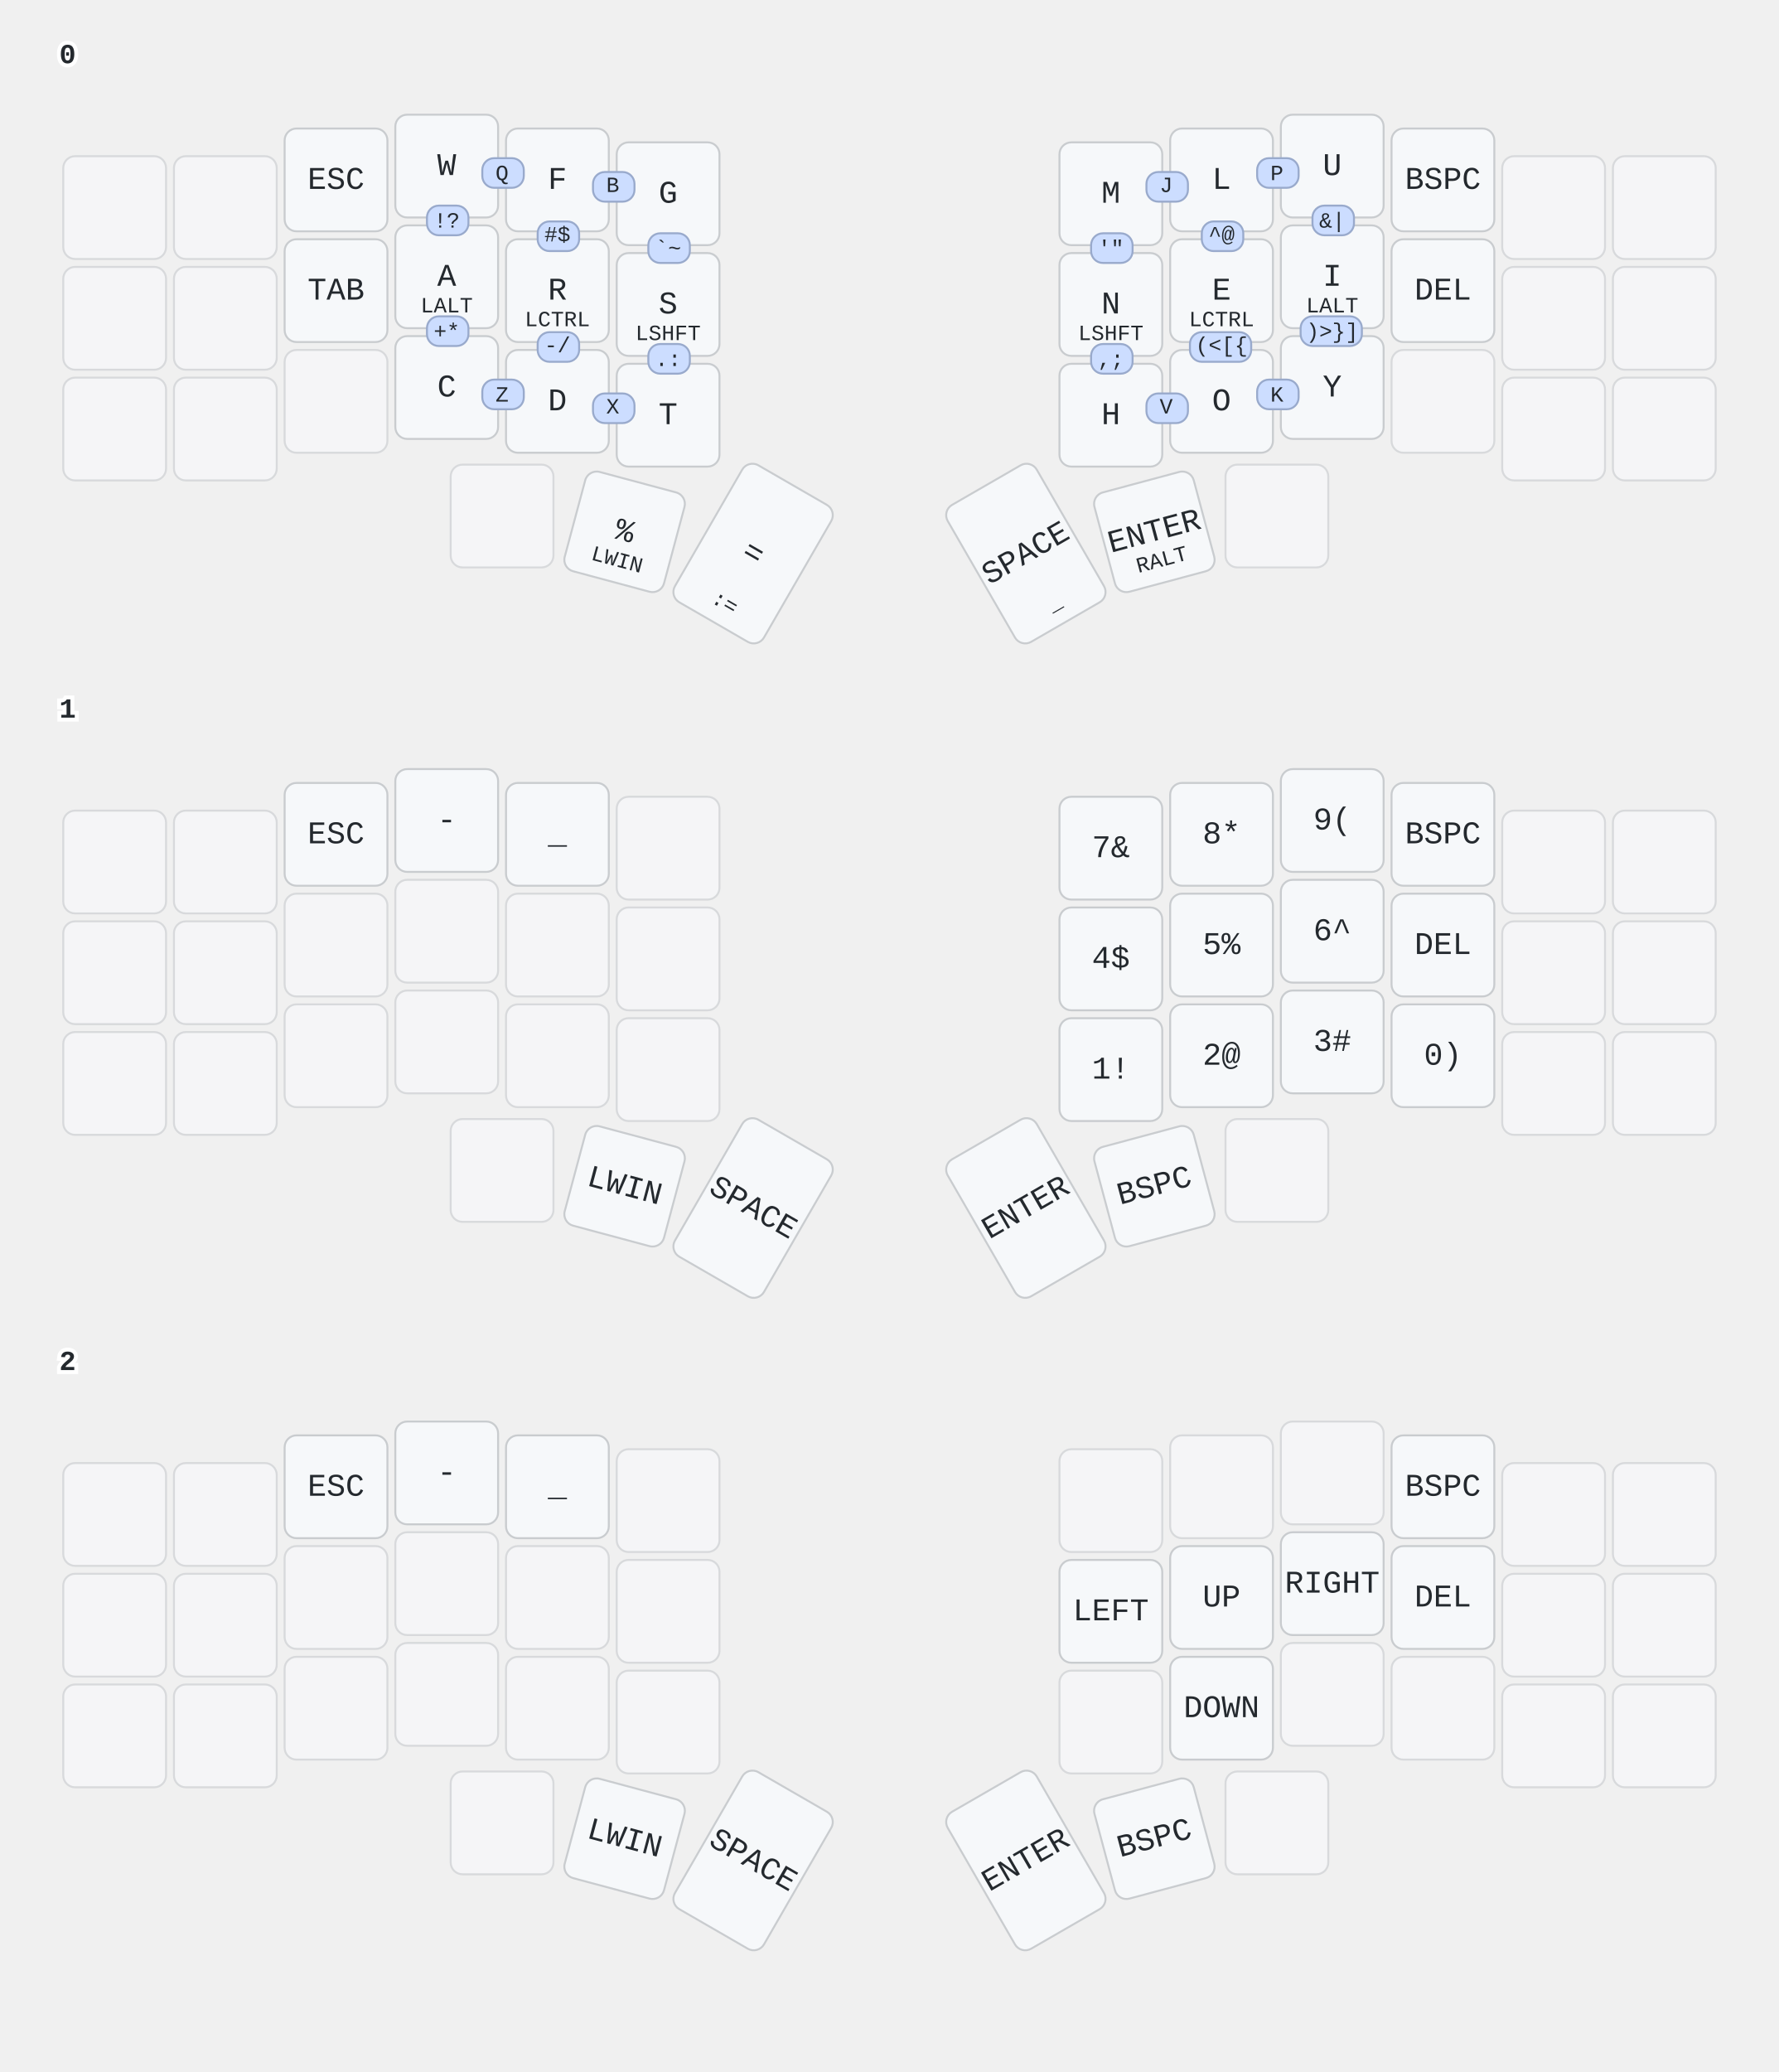
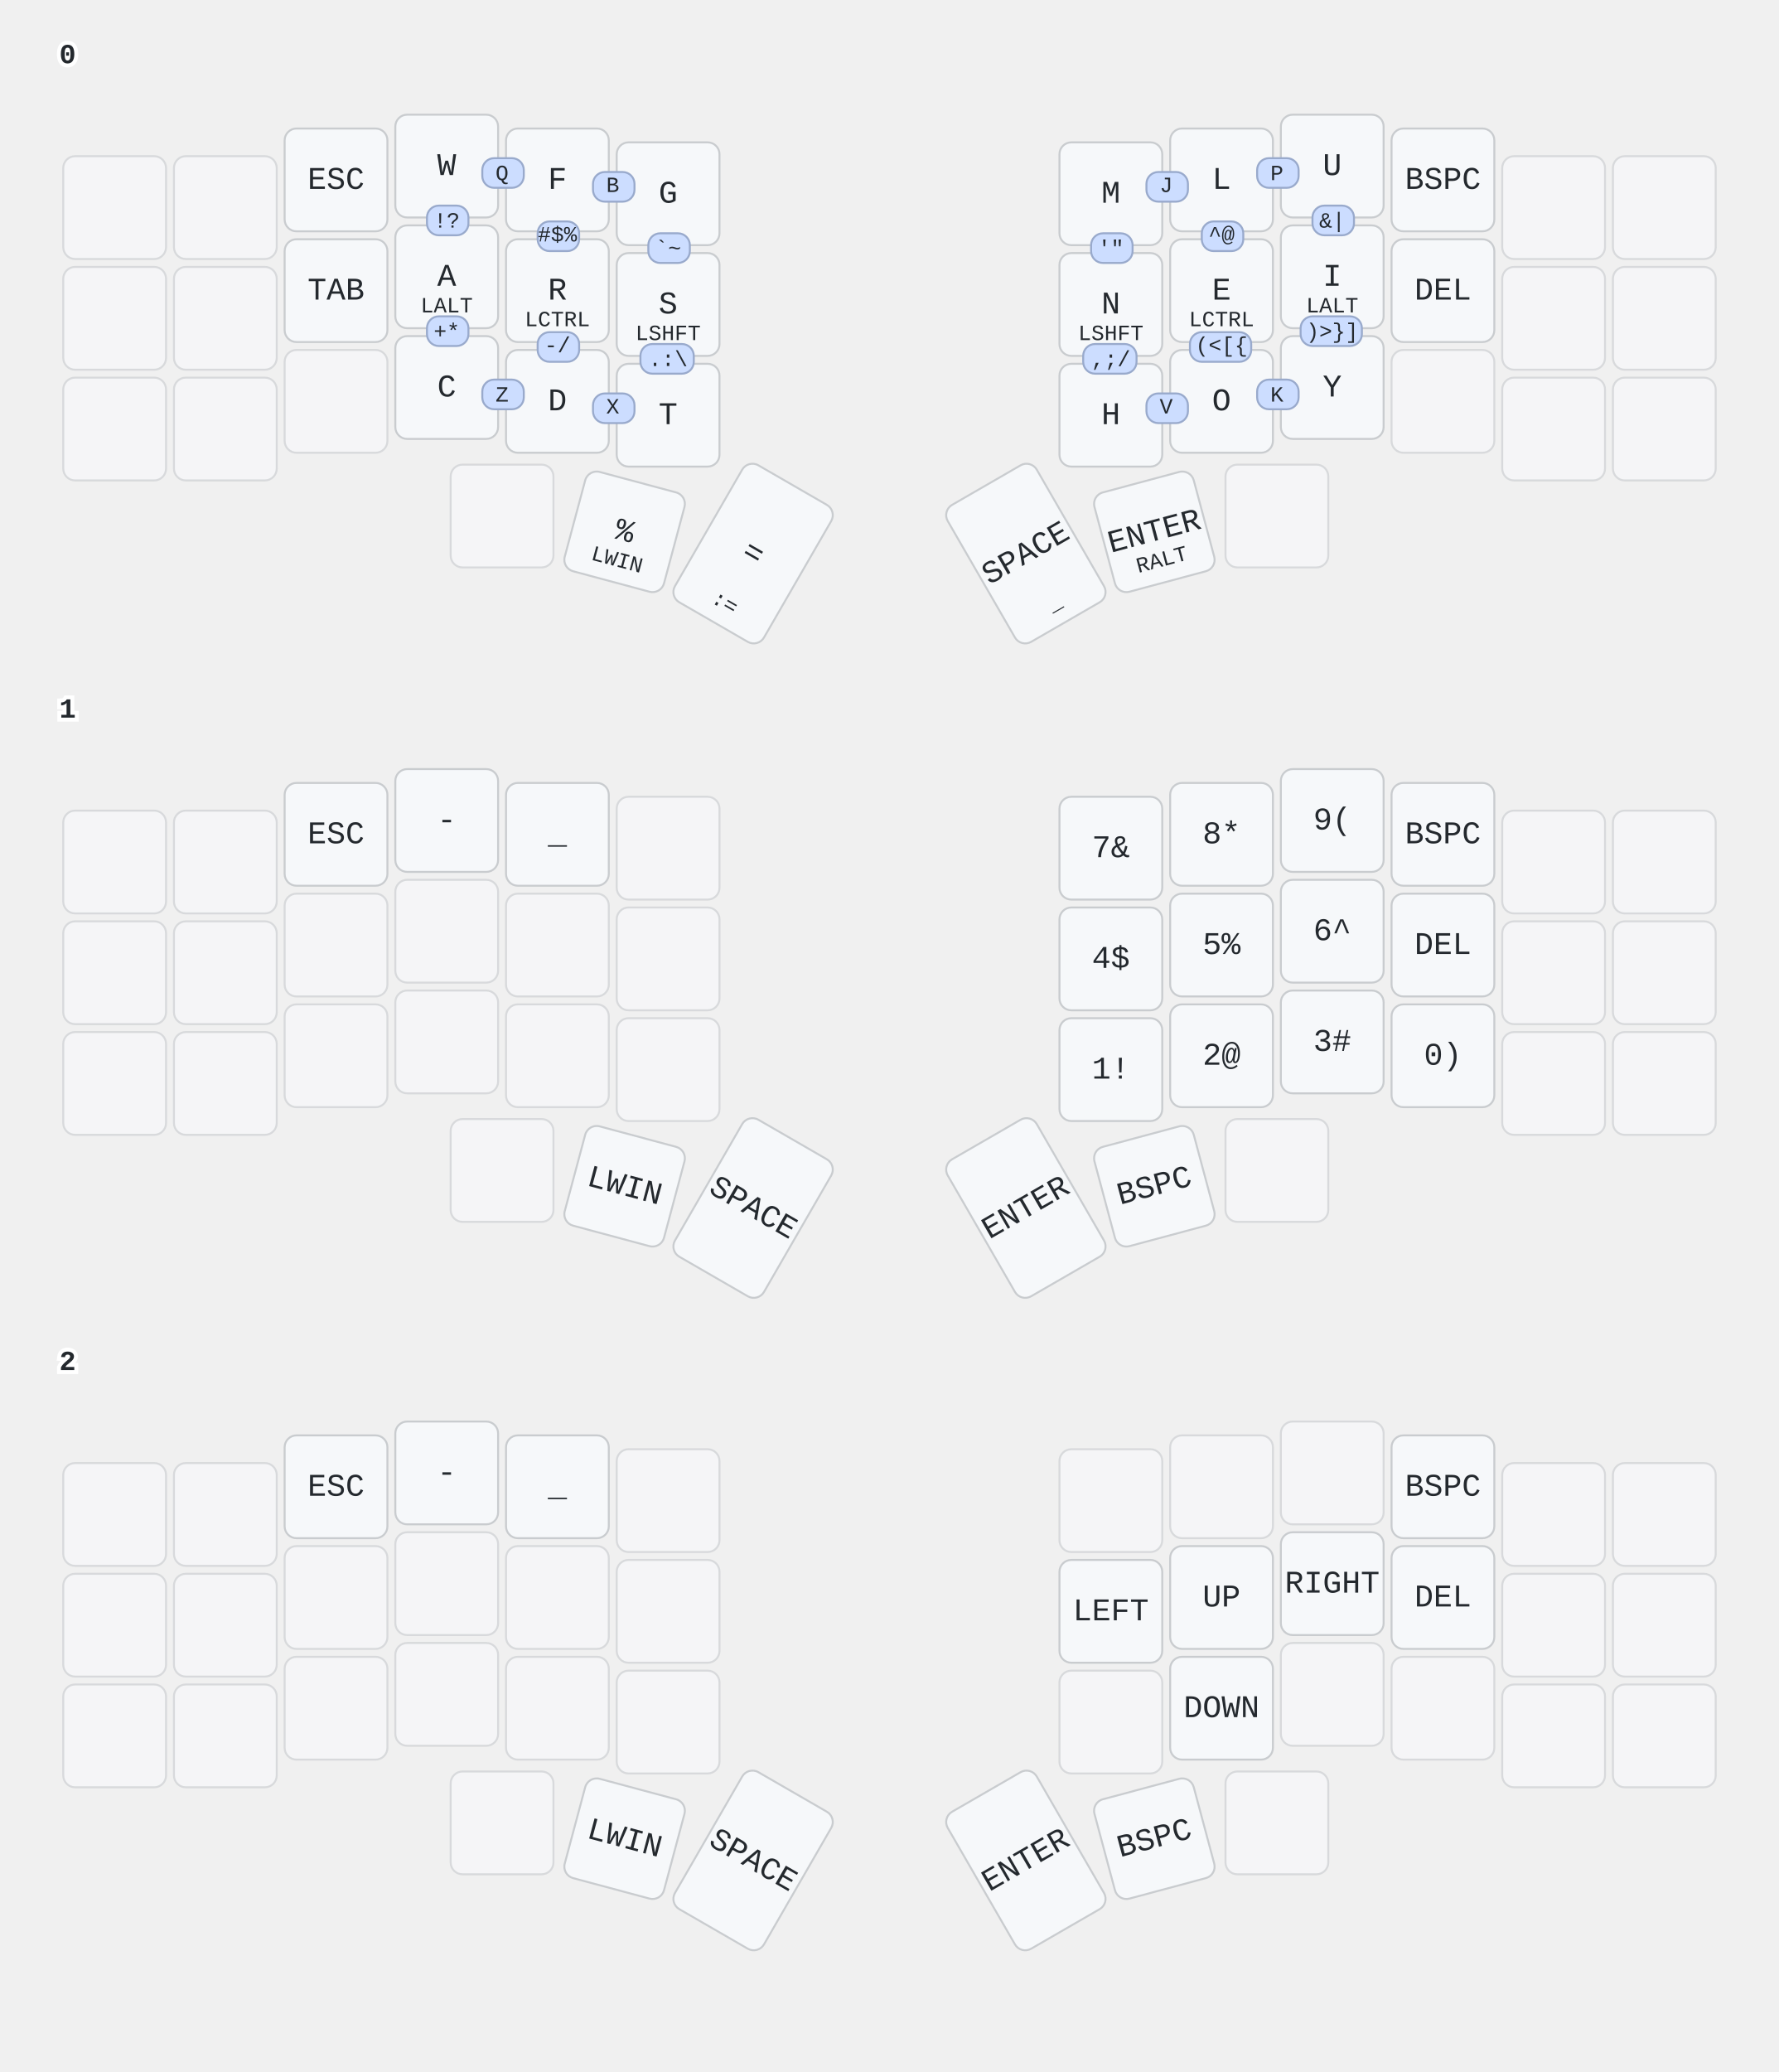
<svg xmlns="http://www.w3.org/2000/svg" xmlns:xlink="http://www.w3.org/1999/xlink" width="900" height="1048" viewBox="0 0 900 1048" class="keymap">
  <defs>/* start glyphs */
<svg id="mdi:chevron-down">
      <svg id="mdi-chevron-down" viewBox="0 0 24 24">
        <path d="M7.41,8.58L12,13.17L16.59,8.58L18,10L12,16L6,10L7.41,8.58Z" />
      </svg>
    </svg>
    <svg id="mdi:chevron-left">
      <svg id="mdi-chevron-left" viewBox="0 0 24 24">
        <path d="M15.41,16.58L10.83,12L15.41,7.41L14,6L8,12L14,18L15.41,16.58Z" />
      </svg>
    </svg>
    <svg id="mdi:chevron-right">
      <svg id="mdi-chevron-right" viewBox="0 0 24 24">
        <path d="M8.59,16.58L13.17,12L8.59,7.41L10,6L16,12L10,18L8.59,16.58Z" />
      </svg>
    </svg>
    <svg id="mdi:chevron-up">
      <svg id="mdi-chevron-up" viewBox="0 0 24 24">
        <path d="M7.41,15.41L12,10.83L16.59,15.41L18,14L12,8L6,14L7.41,15.41Z" />
      </svg>
    </svg>
  </defs>/* end glyphs */
<style>/* inherit to force styles through use tags */
svg path {
    fill: inherit;
}

/* font and background color specifications */
svg.keymap {
    font-family: SFMono-Regular,Consolas,Liberation Mono,Menlo,monospace;
    font-size: 14px;
    font-kerning: normal;
    text-rendering: optimizeLegibility;
    fill: #24292e;
}

/* default key styling */
rect.key {
    fill: #f6f8fa;
}

rect.key, rect.combo {
    stroke: #c9cccf;
    stroke-width: 1;
}

/* default key side styling, only used is draw_key_sides is set */
rect.side {
    filter: brightness(90%);
}

/* color accent for combo boxes */
rect.combo, rect.combo-separate {
    fill: #cdf;
}

/* color accent for held keys */
rect.held, rect.combo.held {
    fill: #fdd;
}

/* color accent for ghost (optional) keys */
rect.ghost, rect.combo.ghost {
    stroke-dasharray: 4, 4;
    stroke-width: 2;
}

text {
    text-anchor: middle;
    dominant-baseline: middle;
}

/* styling for layer labels */
text.label {
    font-weight: bold;
    text-anchor: start;
    stroke: white;
    stroke-width: 4;
    paint-order: stroke;
}

/* styling for optional footer */
text.footer {
    text-anchor: end;
    dominant-baseline: auto;
    stroke: white;
    stroke-width: 4;
    paint-order: stroke;
}

/* styling for combo tap, and key hold/shifted label text */
text.combo, text.hold, text.shifted {
    font-size: 11px;
}

text.hold {
    text-anchor: middle;
    dominant-baseline: auto;
}

text.shifted {
    text-anchor: middle;
    dominant-baseline: hanging;
}

text.layer-activator {
    text-decoration: underline;
}

/* styling for hold/shifted label text in combo box */
text.combo.hold, text.combo.shifted {
    font-size: 8px;
}

/* lighter symbol for transparent keys */
text.trans {
    fill: #7b7e81;
}

/* styling for combo dendrons */
path.combo {
    stroke-width: 1;
    stroke: gray;
    fill: none;
}

/* Start Tabler Icons Cleanup */
/* cannot use height/width with glyphs */
.icon-tabler &gt; path {
    fill: inherit;
    stroke: inherit;
    stroke-width: 2;
}
/* hide tabler's default box */
.icon-tabler &gt; path[stroke="none"][fill="none"] {
    visibility: hidden;
}
/* End Tabler Icons Cleanup */

.none, .trans, .ghost {
  opacity: 0.8;
}

/* color accent for combo boxes */
rect.combo, rect.combo-separate {
    fill: #CCDDFF;
    stroke: #99AACC;
}

/* rect.held, rect.combo.held { */
.held {
  opacity: 1.0;
  filter: drop-shadow(0px 0px 6px #4FC0D0);  /* #7979EC); */
}

text.key.tap {
  font-size: 16px;
  /* font-weight: 900; */
}

text.hold, text.shifted {
  /* font-size: 9px; */
  font-weight: normal;
}

text.combo {
  /* font-size: 11px; */
  /* font-weight: bold; */
}
</style>
  <g transform="translate(30, 0)" class="layer-0">
    <text x="0" y="28" class="label" id="x_x">0</text>
    <g transform="translate(0, 56)">
      <g transform="translate(28, 49)" class="key none keypos-0">
        <rect rx="6" ry="6" x="-26" y="-26" width="52" height="52" class="key none" />
      </g>
      <g transform="translate(84, 49)" class="key none keypos-1">
        <rect rx="6" ry="6" x="-26" y="-26" width="52" height="52" class="key none" />
      </g>
      <g transform="translate(140, 35)" class="key keypos-2">
        <rect rx="6" ry="6" x="-26" y="-26" width="52" height="52" class="key" />
        <text x="0" y="0" class="key tap">ESC</text>
      </g>
      <g transform="translate(196, 28)" class="key keypos-3">
        <rect rx="6" ry="6" x="-26" y="-26" width="52" height="52" class="key" />
        <text x="0" y="0" class="key tap">W</text>
      </g>
      <g transform="translate(252, 35)" class="key keypos-4">
        <rect rx="6" ry="6" x="-26" y="-26" width="52" height="52" class="key" />
        <text x="0" y="0" class="key tap">F</text>
      </g>
      <g transform="translate(308, 42)" class="key keypos-5">
        <rect rx="6" ry="6" x="-26" y="-26" width="52" height="52" class="key" />
        <text x="0" y="0" class="key tap">G</text>
      </g>
      <g transform="translate(532, 42)" class="key keypos-6">
        <rect rx="6" ry="6" x="-26" y="-26" width="52" height="52" class="key" />
        <text x="0" y="0" class="key tap">M</text>
      </g>
      <g transform="translate(588, 35)" class="key keypos-7">
        <rect rx="6" ry="6" x="-26" y="-26" width="52" height="52" class="key" />
        <text x="0" y="0" class="key tap">L</text>
      </g>
      <g transform="translate(644, 28)" class="key keypos-8">
        <rect rx="6" ry="6" x="-26" y="-26" width="52" height="52" class="key" />
        <text x="0" y="0" class="key tap">U</text>
      </g>
      <g transform="translate(700, 35)" class="key keypos-9">
        <rect rx="6" ry="6" x="-26" y="-26" width="52" height="52" class="key" />
        <text x="0" y="0" class="key tap">BSPC</text>
      </g>
      <g transform="translate(756, 49)" class="key none keypos-10">
        <rect rx="6" ry="6" x="-26" y="-26" width="52" height="52" class="key none" />
      </g>
      <g transform="translate(812, 49)" class="key none keypos-11">
        <rect rx="6" ry="6" x="-26" y="-26" width="52" height="52" class="key none" />
      </g>
      <g transform="translate(28, 105)" class="key none keypos-12">
        <rect rx="6" ry="6" x="-26" y="-26" width="52" height="52" class="key none" />
      </g>
      <g transform="translate(84, 105)" class="key none keypos-13">
        <rect rx="6" ry="6" x="-26" y="-26" width="52" height="52" class="key none" />
      </g>
      <g transform="translate(140, 91)" class="key keypos-14">
        <rect rx="6" ry="6" x="-26" y="-26" width="52" height="52" class="key" />
        <text x="0" y="0" class="key tap">TAB</text>
      </g>
      <g transform="translate(196, 84)" class="key keypos-15">
        <rect rx="6" ry="6" x="-26" y="-26" width="52" height="52" class="key" />
        <text x="0" y="0" class="key tap">A</text>
        <text x="0" y="18" class="key hold">LALT</text>
      </g>
      <g transform="translate(252, 91)" class="key keypos-16">
        <rect rx="6" ry="6" x="-26" y="-26" width="52" height="52" class="key" />
        <text x="0" y="0" class="key tap">R</text>
        <text x="0" y="18" class="key hold">LCTRL</text>
      </g>
      <g transform="translate(308, 98)" class="key keypos-17">
        <rect rx="6" ry="6" x="-26" y="-26" width="52" height="52" class="key" />
        <text x="0" y="0" class="key tap">S</text>
        <text x="0" y="18" class="key hold">LSHFT</text>
      </g>
      <g transform="translate(532, 98)" class="key keypos-18">
        <rect rx="6" ry="6" x="-26" y="-26" width="52" height="52" class="key" />
        <text x="0" y="0" class="key tap">N</text>
        <text x="0" y="18" class="key hold">LSHFT</text>
      </g>
      <g transform="translate(588, 91)" class="key keypos-19">
        <rect rx="6" ry="6" x="-26" y="-26" width="52" height="52" class="key" />
        <text x="0" y="0" class="key tap">E</text>
        <text x="0" y="18" class="key hold">LCTRL</text>
      </g>
      <g transform="translate(644, 84)" class="key keypos-20">
        <rect rx="6" ry="6" x="-26" y="-26" width="52" height="52" class="key" />
        <text x="0" y="0" class="key tap">I</text>
        <text x="0" y="18" class="key hold">LALT</text>
      </g>
      <g transform="translate(700, 91)" class="key keypos-21">
        <rect rx="6" ry="6" x="-26" y="-26" width="52" height="52" class="key" />
        <text x="0" y="0" class="key tap">DEL</text>
      </g>
      <g transform="translate(756, 105)" class="key none keypos-22">
        <rect rx="6" ry="6" x="-26" y="-26" width="52" height="52" class="key none" />
      </g>
      <g transform="translate(812, 105)" class="key none keypos-23">
        <rect rx="6" ry="6" x="-26" y="-26" width="52" height="52" class="key none" />
      </g>
      <g transform="translate(28, 161)" class="key none keypos-24">
        <rect rx="6" ry="6" x="-26" y="-26" width="52" height="52" class="key none" />
      </g>
      <g transform="translate(84, 161)" class="key none keypos-25">
        <rect rx="6" ry="6" x="-26" y="-26" width="52" height="52" class="key none" />
      </g>
      <g transform="translate(140, 147)" class="key none keypos-26">
        <rect rx="6" ry="6" x="-26" y="-26" width="52" height="52" class="key none" />
      </g>
      <g transform="translate(196, 140)" class="key keypos-27">
        <rect rx="6" ry="6" x="-26" y="-26" width="52" height="52" class="key" />
        <text x="0" y="0" class="key tap">C</text>
      </g>
      <g transform="translate(252, 147)" class="key keypos-28">
        <rect rx="6" ry="6" x="-26" y="-26" width="52" height="52" class="key" />
        <text x="0" y="0" class="key tap">D</text>
      </g>
      <g transform="translate(308, 154)" class="key keypos-29">
        <rect rx="6" ry="6" x="-26" y="-26" width="52" height="52" class="key" />
        <text x="0" y="0" class="key tap">T</text>
      </g>
      <g transform="translate(532, 154)" class="key keypos-30">
        <rect rx="6" ry="6" x="-26" y="-26" width="52" height="52" class="key" />
        <text x="0" y="0" class="key tap">H</text>
      </g>
      <g transform="translate(588, 147)" class="key keypos-31">
        <rect rx="6" ry="6" x="-26" y="-26" width="52" height="52" class="key" />
        <text x="0" y="0" class="key tap">O</text>
      </g>
      <g transform="translate(644, 140)" class="key keypos-32">
        <rect rx="6" ry="6" x="-26" y="-26" width="52" height="52" class="key" />
        <text x="0" y="0" class="key tap">Y</text>
      </g>
      <g transform="translate(700, 147)" class="key none keypos-33">
        <rect rx="6" ry="6" x="-26" y="-26" width="52" height="52" class="key none" />
      </g>
      <g transform="translate(756, 161)" class="key none keypos-34">
        <rect rx="6" ry="6" x="-26" y="-26" width="52" height="52" class="key none" />
      </g>
      <g transform="translate(812, 161)" class="key none keypos-35">
        <rect rx="6" ry="6" x="-26" y="-26" width="52" height="52" class="key none" />
      </g>
      <g transform="translate(224, 205)" class="key none keypos-36">
        <rect rx="6" ry="6" x="-26" y="-26" width="52" height="52" class="key none" />
      </g>
      <g transform="translate(286, 213) rotate(15.0)" class="key keypos-37">
        <rect rx="6" ry="6" x="-26" y="-26" width="52" height="52" class="key" />
        <text x="0" y="0" class="key tap">%</text>
        <text x="0" y="18" class="key hold">LWIN</text>
      </g>
      <g transform="translate(351, 224) rotate(30.0)" class="key keypos-38">
        <rect rx="6" ry="6" x="-26" y="-40" width="52" height="80" class="key" />
        <text x="0" y="0" class="key tap">=</text>
        <text x="0" y="32" class="key hold">:=</text>
      </g>
      <g transform="translate(489, 224) rotate(-30.0)" class="key keypos-39">
        <rect rx="6" ry="6" x="-26" y="-40" width="52" height="80" class="key" />
        <text x="0" y="0" class="key tap">SPACE</text>
        <text x="0" y="32" class="key hold">_</text>
      </g>
      <g transform="translate(554, 213) rotate(-15.0)" class="key keypos-40">
        <rect rx="6" ry="6" x="-26" y="-26" width="52" height="52" class="key" />
        <text x="0" y="0" class="key tap">ENTER</text>
        <text x="0" y="18" class="key hold">RALT</text>
      </g>
      <g transform="translate(616, 205)" class="key none keypos-41">
        <rect rx="6" ry="6" x="-26" y="-26" width="52" height="52" class="key none" />
      </g>
      <g class="combo combopos-0">
        <rect rx="6" ry="6" x="214" y="24" width="21" height="15" class="combo" />
        <text x="224" y="32" class="combo tap">Q</text>
      </g>
      <g class="combo combopos-1">
        <rect rx="6" ry="6" x="270" y="31" width="21" height="15" class="combo" />
        <text x="280" y="38" class="combo tap">B</text>
      </g>
      <g class="combo combopos-2">
        <rect rx="6" ry="6" x="214" y="136" width="21" height="15" class="combo" />
        <text x="224" y="144" class="combo tap">Z</text>
      </g>
      <g class="combo combopos-3">
        <rect rx="6" ry="6" x="270" y="143" width="21" height="15" class="combo" />
        <text x="280" y="150" class="combo tap">X</text>
      </g>
      <g class="combo combopos-4">
        <rect rx="6" ry="6" x="550" y="31" width="21" height="15" class="combo" />
        <text x="560" y="38" class="combo tap">J</text>
      </g>
      <g class="combo combopos-5">
        <rect rx="6" ry="6" x="606" y="24" width="21" height="15" class="combo" />
        <text x="616" y="32" class="combo tap">P</text>
      </g>
      <g class="combo combopos-6">
        <rect rx="6" ry="6" x="550" y="143" width="21" height="15" class="combo" />
        <text x="560" y="150" class="combo tap">V</text>
      </g>
      <g class="combo combopos-7">
        <rect rx="6" ry="6" x="606" y="136" width="21" height="15" class="combo" />
        <text x="616" y="144" class="combo tap">K</text>
      </g>
      <g class="combo combopos-8">
        <rect rx="6" ry="6" x="298" y="62" width="21" height="15" class="combo" />
        <text x="308" y="70" class="combo tap">`~</text>
      </g>
      <g class="combo combopos-9">
        <rect rx="6" ry="6" x="522" y="62" width="21" height="15" class="combo" />
        <text x="532" y="70" class="combo tap">'"</text>
      </g>
      <g class="combo combopos-10">
-         <rect rx="6" ry="6" x="298" y="118" width="21" height="15" class="combo" />
-         <text x="308" y="126" class="combo tap">.:</text>
+         <rect rx="6" ry="6" x="294" y="118" width="27" height="15" class="combo" />
+         <text x="308" y="126" class="combo tap">.:\</text>
      </g>
      <g class="combo combopos-11">
-         <rect rx="6" ry="6" x="522" y="118" width="21" height="15" class="combo" />
-         <text x="532" y="126" class="combo tap">,;</text>
+         <rect rx="6" ry="6" x="518" y="118" width="27" height="15" class="combo" />
+         <text x="532" y="126" class="combo tap">,;/</text>
      </g>
      <g class="combo combopos-12">
        <rect rx="6" ry="6" x="572" y="112" width="31" height="15" class="combo" />
        <text x="588" y="119" class="combo tap">(&lt;[{</text>
      </g>
      <g class="combo combopos-13">
        <rect rx="6" ry="6" x="628" y="104" width="31" height="15" class="combo" />
        <text x="644" y="112" class="combo tap">)&gt;}]</text>
      </g>
      <g class="combo combopos-14">
        <rect rx="6" ry="6" x="186" y="104" width="21" height="15" class="combo" />
        <text x="196" y="112" class="combo tap">+*</text>
      </g>
      <g class="combo combopos-15">
        <rect rx="6" ry="6" x="242" y="112" width="21" height="15" class="combo" />
        <text x="252" y="119" class="combo tap">-/</text>
      </g>
      <g class="combo combopos-16">
        <rect rx="6" ry="6" x="186" y="48" width="21" height="15" class="combo" />
        <text x="196" y="56" class="combo tap">!?</text>
      </g>
      <g class="combo combopos-17">
        <rect rx="6" ry="6" x="242" y="56" width="21" height="15" class="combo" />
-         <text x="252" y="63" class="combo tap">#$</text>
+         <text x="252" y="63" class="combo tap">#$%</text>
      </g>
      <g class="combo combopos-18">
        <rect rx="6" ry="6" x="578" y="56" width="21" height="15" class="combo" />
        <text x="588" y="63" class="combo tap">^@</text>
      </g>
      <g class="combo combopos-19">
        <rect rx="6" ry="6" x="634" y="48" width="21" height="15" class="combo" />
        <text x="644" y="56" class="combo tap">&amp;|</text>
      </g>
    </g>
  </g>
  <g transform="translate(30, 331)" class="layer-1">
    <text x="0" y="28" class="label" id="x_x">1</text>
    <g transform="translate(0, 56)">
      <g transform="translate(28, 49)" class="key none keypos-0">
        <rect rx="6" ry="6" x="-26" y="-26" width="52" height="52" class="key none" />
      </g>
      <g transform="translate(84, 49)" class="key none keypos-1">
        <rect rx="6" ry="6" x="-26" y="-26" width="52" height="52" class="key none" />
      </g>
      <g transform="translate(140, 35)" class="key keypos-2">
        <rect rx="6" ry="6" x="-26" y="-26" width="52" height="52" class="key" />
        <text x="0" y="0" class="key tap">ESC</text>
      </g>
      <g transform="translate(196, 28)" class="key keypos-3">
        <rect rx="6" ry="6" x="-26" y="-26" width="52" height="52" class="key" />
        <text x="0" y="0" class="key tap">-</text>
      </g>
      <g transform="translate(252, 35)" class="key keypos-4">
        <rect rx="6" ry="6" x="-26" y="-26" width="52" height="52" class="key" />
        <text x="0" y="0" class="key tap">_</text>
      </g>
      <g transform="translate(308, 42)" class="key none keypos-5">
        <rect rx="6" ry="6" x="-26" y="-26" width="52" height="52" class="key none" />
      </g>
      <g transform="translate(532, 42)" class="key keypos-6">
        <rect rx="6" ry="6" x="-26" y="-26" width="52" height="52" class="key" />
        <text x="0" y="0" class="key tap">7&amp;</text>
      </g>
      <g transform="translate(588, 35)" class="key keypos-7">
        <rect rx="6" ry="6" x="-26" y="-26" width="52" height="52" class="key" />
        <text x="0" y="0" class="key tap">8*</text>
      </g>
      <g transform="translate(644, 28)" class="key keypos-8">
        <rect rx="6" ry="6" x="-26" y="-26" width="52" height="52" class="key" />
        <text x="0" y="0" class="key tap">9(</text>
      </g>
      <g transform="translate(700, 35)" class="key keypos-9">
        <rect rx="6" ry="6" x="-26" y="-26" width="52" height="52" class="key" />
        <text x="0" y="0" class="key tap">BSPC</text>
      </g>
      <g transform="translate(756, 49)" class="key none keypos-10">
        <rect rx="6" ry="6" x="-26" y="-26" width="52" height="52" class="key none" />
      </g>
      <g transform="translate(812, 49)" class="key none keypos-11">
        <rect rx="6" ry="6" x="-26" y="-26" width="52" height="52" class="key none" />
      </g>
      <g transform="translate(28, 105)" class="key none keypos-12">
        <rect rx="6" ry="6" x="-26" y="-26" width="52" height="52" class="key none" />
      </g>
      <g transform="translate(84, 105)" class="key none keypos-13">
        <rect rx="6" ry="6" x="-26" y="-26" width="52" height="52" class="key none" />
      </g>
      <g transform="translate(140, 91)" class="key none keypos-14">
        <rect rx="6" ry="6" x="-26" y="-26" width="52" height="52" class="key none" />
      </g>
      <g transform="translate(196, 84)" class="key none keypos-15">
        <rect rx="6" ry="6" x="-26" y="-26" width="52" height="52" class="key none" />
      </g>
      <g transform="translate(252, 91)" class="key none keypos-16">
        <rect rx="6" ry="6" x="-26" y="-26" width="52" height="52" class="key none" />
      </g>
      <g transform="translate(308, 98)" class="key none keypos-17">
        <rect rx="6" ry="6" x="-26" y="-26" width="52" height="52" class="key none" />
      </g>
      <g transform="translate(532, 98)" class="key keypos-18">
        <rect rx="6" ry="6" x="-26" y="-26" width="52" height="52" class="key" />
        <text x="0" y="0" class="key tap">4$</text>
      </g>
      <g transform="translate(588, 91)" class="key keypos-19">
        <rect rx="6" ry="6" x="-26" y="-26" width="52" height="52" class="key" />
        <text x="0" y="0" class="key tap">5%</text>
      </g>
      <g transform="translate(644, 84)" class="key keypos-20">
        <rect rx="6" ry="6" x="-26" y="-26" width="52" height="52" class="key" />
        <text x="0" y="0" class="key tap">6^</text>
      </g>
      <g transform="translate(700, 91)" class="key keypos-21">
        <rect rx="6" ry="6" x="-26" y="-26" width="52" height="52" class="key" />
        <text x="0" y="0" class="key tap">DEL</text>
      </g>
      <g transform="translate(756, 105)" class="key none keypos-22">
        <rect rx="6" ry="6" x="-26" y="-26" width="52" height="52" class="key none" />
      </g>
      <g transform="translate(812, 105)" class="key none keypos-23">
        <rect rx="6" ry="6" x="-26" y="-26" width="52" height="52" class="key none" />
      </g>
      <g transform="translate(28, 161)" class="key none keypos-24">
        <rect rx="6" ry="6" x="-26" y="-26" width="52" height="52" class="key none" />
      </g>
      <g transform="translate(84, 161)" class="key none keypos-25">
        <rect rx="6" ry="6" x="-26" y="-26" width="52" height="52" class="key none" />
      </g>
      <g transform="translate(140, 147)" class="key none keypos-26">
        <rect rx="6" ry="6" x="-26" y="-26" width="52" height="52" class="key none" />
      </g>
      <g transform="translate(196, 140)" class="key none keypos-27">
        <rect rx="6" ry="6" x="-26" y="-26" width="52" height="52" class="key none" />
      </g>
      <g transform="translate(252, 147)" class="key none keypos-28">
        <rect rx="6" ry="6" x="-26" y="-26" width="52" height="52" class="key none" />
      </g>
      <g transform="translate(308, 154)" class="key none keypos-29">
        <rect rx="6" ry="6" x="-26" y="-26" width="52" height="52" class="key none" />
      </g>
      <g transform="translate(532, 154)" class="key keypos-30">
        <rect rx="6" ry="6" x="-26" y="-26" width="52" height="52" class="key" />
        <text x="0" y="0" class="key tap">1!</text>
      </g>
      <g transform="translate(588, 147)" class="key keypos-31">
        <rect rx="6" ry="6" x="-26" y="-26" width="52" height="52" class="key" />
        <text x="0" y="0" class="key tap">2@</text>
      </g>
      <g transform="translate(644, 140)" class="key keypos-32">
        <rect rx="6" ry="6" x="-26" y="-26" width="52" height="52" class="key" />
        <text x="0" y="0" class="key tap">3#</text>
      </g>
      <g transform="translate(700, 147)" class="key keypos-33">
        <rect rx="6" ry="6" x="-26" y="-26" width="52" height="52" class="key" />
        <text x="0" y="0" class="key tap">0)</text>
      </g>
      <g transform="translate(756, 161)" class="key none keypos-34">
        <rect rx="6" ry="6" x="-26" y="-26" width="52" height="52" class="key none" />
      </g>
      <g transform="translate(812, 161)" class="key none keypos-35">
        <rect rx="6" ry="6" x="-26" y="-26" width="52" height="52" class="key none" />
      </g>
      <g transform="translate(224, 205)" class="key none keypos-36">
        <rect rx="6" ry="6" x="-26" y="-26" width="52" height="52" class="key none" />
      </g>
      <g transform="translate(286, 213) rotate(15.0)" class="key keypos-37">
        <rect rx="6" ry="6" x="-26" y="-26" width="52" height="52" class="key" />
        <text x="0" y="0" class="key tap">LWIN</text>
      </g>
      <g transform="translate(351, 224) rotate(30.0)" class="key keypos-38">
        <rect rx="6" ry="6" x="-26" y="-40" width="52" height="80" class="key" />
        <text x="0" y="0" class="key tap">SPACE</text>
      </g>
      <g transform="translate(489, 224) rotate(-30.0)" class="key keypos-39">
        <rect rx="6" ry="6" x="-26" y="-40" width="52" height="80" class="key" />
        <text x="0" y="0" class="key tap">ENTER</text>
      </g>
      <g transform="translate(554, 213) rotate(-15.0)" class="key keypos-40">
        <rect rx="6" ry="6" x="-26" y="-26" width="52" height="52" class="key" />
        <text x="0" y="0" class="key tap">BSPC</text>
      </g>
      <g transform="translate(616, 205)" class="key none keypos-41">
        <rect rx="6" ry="6" x="-26" y="-26" width="52" height="52" class="key none" />
      </g>
    </g>
  </g>
  <g transform="translate(30, 661)" class="layer-2">
    <text x="0" y="28" class="label" id="x_x">2</text>
    <g transform="translate(0, 56)">
      <g transform="translate(28, 49)" class="key none keypos-0">
        <rect rx="6" ry="6" x="-26" y="-26" width="52" height="52" class="key none" />
      </g>
      <g transform="translate(84, 49)" class="key none keypos-1">
        <rect rx="6" ry="6" x="-26" y="-26" width="52" height="52" class="key none" />
      </g>
      <g transform="translate(140, 35)" class="key keypos-2">
        <rect rx="6" ry="6" x="-26" y="-26" width="52" height="52" class="key" />
        <text x="0" y="0" class="key tap">ESC</text>
      </g>
      <g transform="translate(196, 28)" class="key keypos-3">
        <rect rx="6" ry="6" x="-26" y="-26" width="52" height="52" class="key" />
        <text x="0" y="0" class="key tap">-</text>
      </g>
      <g transform="translate(252, 35)" class="key keypos-4">
        <rect rx="6" ry="6" x="-26" y="-26" width="52" height="52" class="key" />
        <text x="0" y="0" class="key tap">_</text>
      </g>
      <g transform="translate(308, 42)" class="key none keypos-5">
        <rect rx="6" ry="6" x="-26" y="-26" width="52" height="52" class="key none" />
      </g>
      <g transform="translate(532, 42)" class="key none keypos-6">
        <rect rx="6" ry="6" x="-26" y="-26" width="52" height="52" class="key none" />
      </g>
      <g transform="translate(588, 35)" class="key none keypos-7">
        <rect rx="6" ry="6" x="-26" y="-26" width="52" height="52" class="key none" />
      </g>
      <g transform="translate(644, 28)" class="key none keypos-8">
        <rect rx="6" ry="6" x="-26" y="-26" width="52" height="52" class="key none" />
      </g>
      <g transform="translate(700, 35)" class="key keypos-9">
        <rect rx="6" ry="6" x="-26" y="-26" width="52" height="52" class="key" />
        <text x="0" y="0" class="key tap">BSPC</text>
      </g>
      <g transform="translate(756, 49)" class="key none keypos-10">
        <rect rx="6" ry="6" x="-26" y="-26" width="52" height="52" class="key none" />
      </g>
      <g transform="translate(812, 49)" class="key none keypos-11">
        <rect rx="6" ry="6" x="-26" y="-26" width="52" height="52" class="key none" />
      </g>
      <g transform="translate(28, 105)" class="key none keypos-12">
        <rect rx="6" ry="6" x="-26" y="-26" width="52" height="52" class="key none" />
      </g>
      <g transform="translate(84, 105)" class="key none keypos-13">
        <rect rx="6" ry="6" x="-26" y="-26" width="52" height="52" class="key none" />
      </g>
      <g transform="translate(140, 91)" class="key none keypos-14">
        <rect rx="6" ry="6" x="-26" y="-26" width="52" height="52" class="key none" />
      </g>
      <g transform="translate(196, 84)" class="key none keypos-15">
        <rect rx="6" ry="6" x="-26" y="-26" width="52" height="52" class="key none" />
      </g>
      <g transform="translate(252, 91)" class="key none keypos-16">
        <rect rx="6" ry="6" x="-26" y="-26" width="52" height="52" class="key none" />
      </g>
      <g transform="translate(308, 98)" class="key none keypos-17">
        <rect rx="6" ry="6" x="-26" y="-26" width="52" height="52" class="key none" />
      </g>
      <g transform="translate(532, 98)" class="key keypos-18">
        <rect rx="6" ry="6" x="-26" y="-26" width="52" height="52" class="key" />
        <text x="0" y="0" class="key tap">LEFT</text>
        <use href="#mdi:chevron-left" xlink:href="#mdi:chevron-left" x="-6" y="6" height="12" width="12.0" class="key hold glyph mdi:chevron-left" />
      </g>
      <g transform="translate(588, 91)" class="key keypos-19">
        <rect rx="6" ry="6" x="-26" y="-26" width="52" height="52" class="key" />
        <text x="0" y="0" class="key tap">UP</text>
        <use href="#mdi:chevron-up" xlink:href="#mdi:chevron-up" x="-6" y="6" height="12" width="12.0" class="key hold glyph mdi:chevron-up" />
      </g>
      <g transform="translate(644, 84)" class="key keypos-20">
        <rect rx="6" ry="6" x="-26" y="-26" width="52" height="52" class="key" />
        <text x="0" y="0" class="key tap">RIGHT</text>
        <use href="#mdi:chevron-right" xlink:href="#mdi:chevron-right" x="-6" y="6" height="12" width="12.0" class="key hold glyph mdi:chevron-right" />
      </g>
      <g transform="translate(700, 91)" class="key keypos-21">
        <rect rx="6" ry="6" x="-26" y="-26" width="52" height="52" class="key" />
        <text x="0" y="0" class="key tap">DEL</text>
      </g>
      <g transform="translate(756, 105)" class="key none keypos-22">
        <rect rx="6" ry="6" x="-26" y="-26" width="52" height="52" class="key none" />
      </g>
      <g transform="translate(812, 105)" class="key none keypos-23">
        <rect rx="6" ry="6" x="-26" y="-26" width="52" height="52" class="key none" />
      </g>
      <g transform="translate(28, 161)" class="key none keypos-24">
        <rect rx="6" ry="6" x="-26" y="-26" width="52" height="52" class="key none" />
      </g>
      <g transform="translate(84, 161)" class="key none keypos-25">
        <rect rx="6" ry="6" x="-26" y="-26" width="52" height="52" class="key none" />
      </g>
      <g transform="translate(140, 147)" class="key none keypos-26">
        <rect rx="6" ry="6" x="-26" y="-26" width="52" height="52" class="key none" />
      </g>
      <g transform="translate(196, 140)" class="key none keypos-27">
        <rect rx="6" ry="6" x="-26" y="-26" width="52" height="52" class="key none" />
      </g>
      <g transform="translate(252, 147)" class="key none keypos-28">
        <rect rx="6" ry="6" x="-26" y="-26" width="52" height="52" class="key none" />
      </g>
      <g transform="translate(308, 154)" class="key none keypos-29">
        <rect rx="6" ry="6" x="-26" y="-26" width="52" height="52" class="key none" />
      </g>
      <g transform="translate(532, 154)" class="key none keypos-30">
        <rect rx="6" ry="6" x="-26" y="-26" width="52" height="52" class="key none" />
      </g>
      <g transform="translate(588, 147)" class="key keypos-31">
        <rect rx="6" ry="6" x="-26" y="-26" width="52" height="52" class="key" />
        <text x="0" y="0" class="key tap">DOWN</text>
        <use href="#mdi:chevron-down" xlink:href="#mdi:chevron-down" x="-6" y="6" height="12" width="12.0" class="key hold glyph mdi:chevron-down" />
      </g>
      <g transform="translate(644, 140)" class="key none keypos-32">
        <rect rx="6" ry="6" x="-26" y="-26" width="52" height="52" class="key none" />
      </g>
      <g transform="translate(700, 147)" class="key none keypos-33">
        <rect rx="6" ry="6" x="-26" y="-26" width="52" height="52" class="key none" />
      </g>
      <g transform="translate(756, 161)" class="key none keypos-34">
        <rect rx="6" ry="6" x="-26" y="-26" width="52" height="52" class="key none" />
      </g>
      <g transform="translate(812, 161)" class="key none keypos-35">
        <rect rx="6" ry="6" x="-26" y="-26" width="52" height="52" class="key none" />
      </g>
      <g transform="translate(224, 205)" class="key none keypos-36">
        <rect rx="6" ry="6" x="-26" y="-26" width="52" height="52" class="key none" />
      </g>
      <g transform="translate(286, 213) rotate(15.0)" class="key keypos-37">
        <rect rx="6" ry="6" x="-26" y="-26" width="52" height="52" class="key" />
        <text x="0" y="0" class="key tap">LWIN</text>
      </g>
      <g transform="translate(351, 224) rotate(30.0)" class="key keypos-38">
        <rect rx="6" ry="6" x="-26" y="-40" width="52" height="80" class="key" />
        <text x="0" y="0" class="key tap">SPACE</text>
      </g>
      <g transform="translate(489, 224) rotate(-30.0)" class="key keypos-39">
        <rect rx="6" ry="6" x="-26" y="-40" width="52" height="80" class="key" />
        <text x="0" y="0" class="key tap">ENTER</text>
      </g>
      <g transform="translate(554, 213) rotate(-15.0)" class="key keypos-40">
        <rect rx="6" ry="6" x="-26" y="-26" width="52" height="52" class="key" />
        <text x="0" y="0" class="key tap">BSPC</text>
      </g>
      <g transform="translate(616, 205)" class="key none keypos-41">
        <rect rx="6" ry="6" x="-26" y="-26" width="52" height="52" class="key none" />
      </g>
    </g>
  </g>
</svg>
